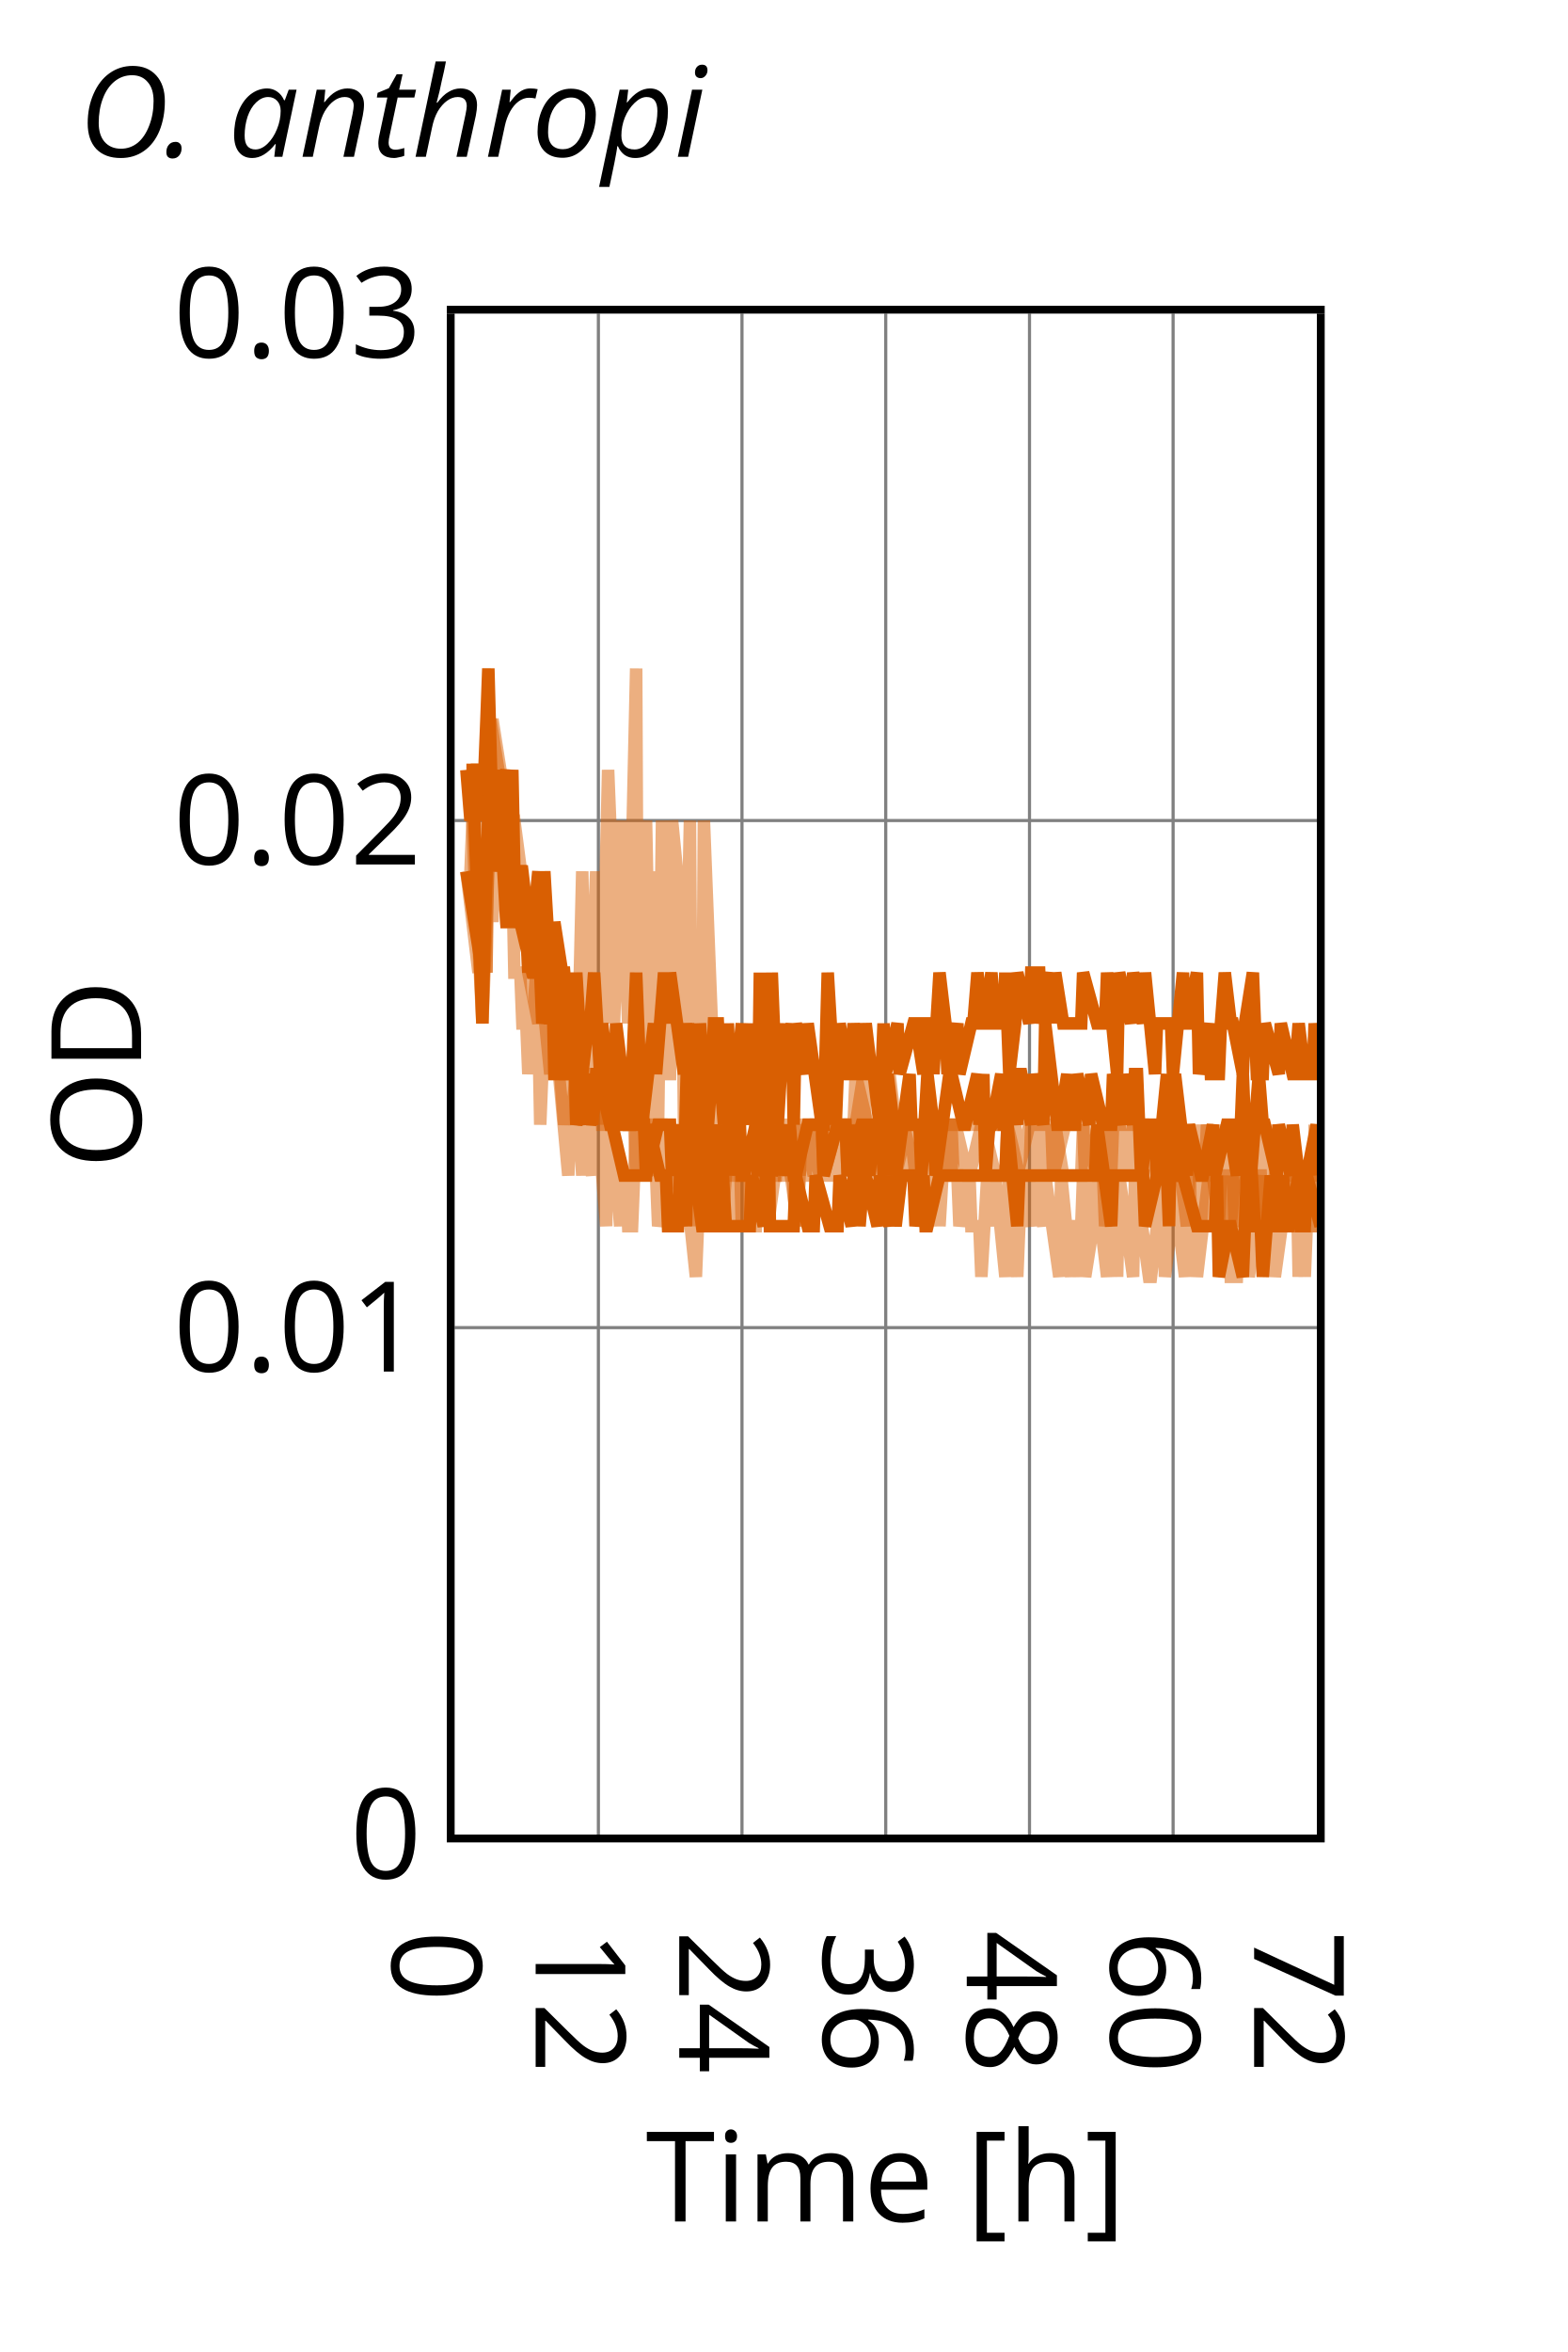
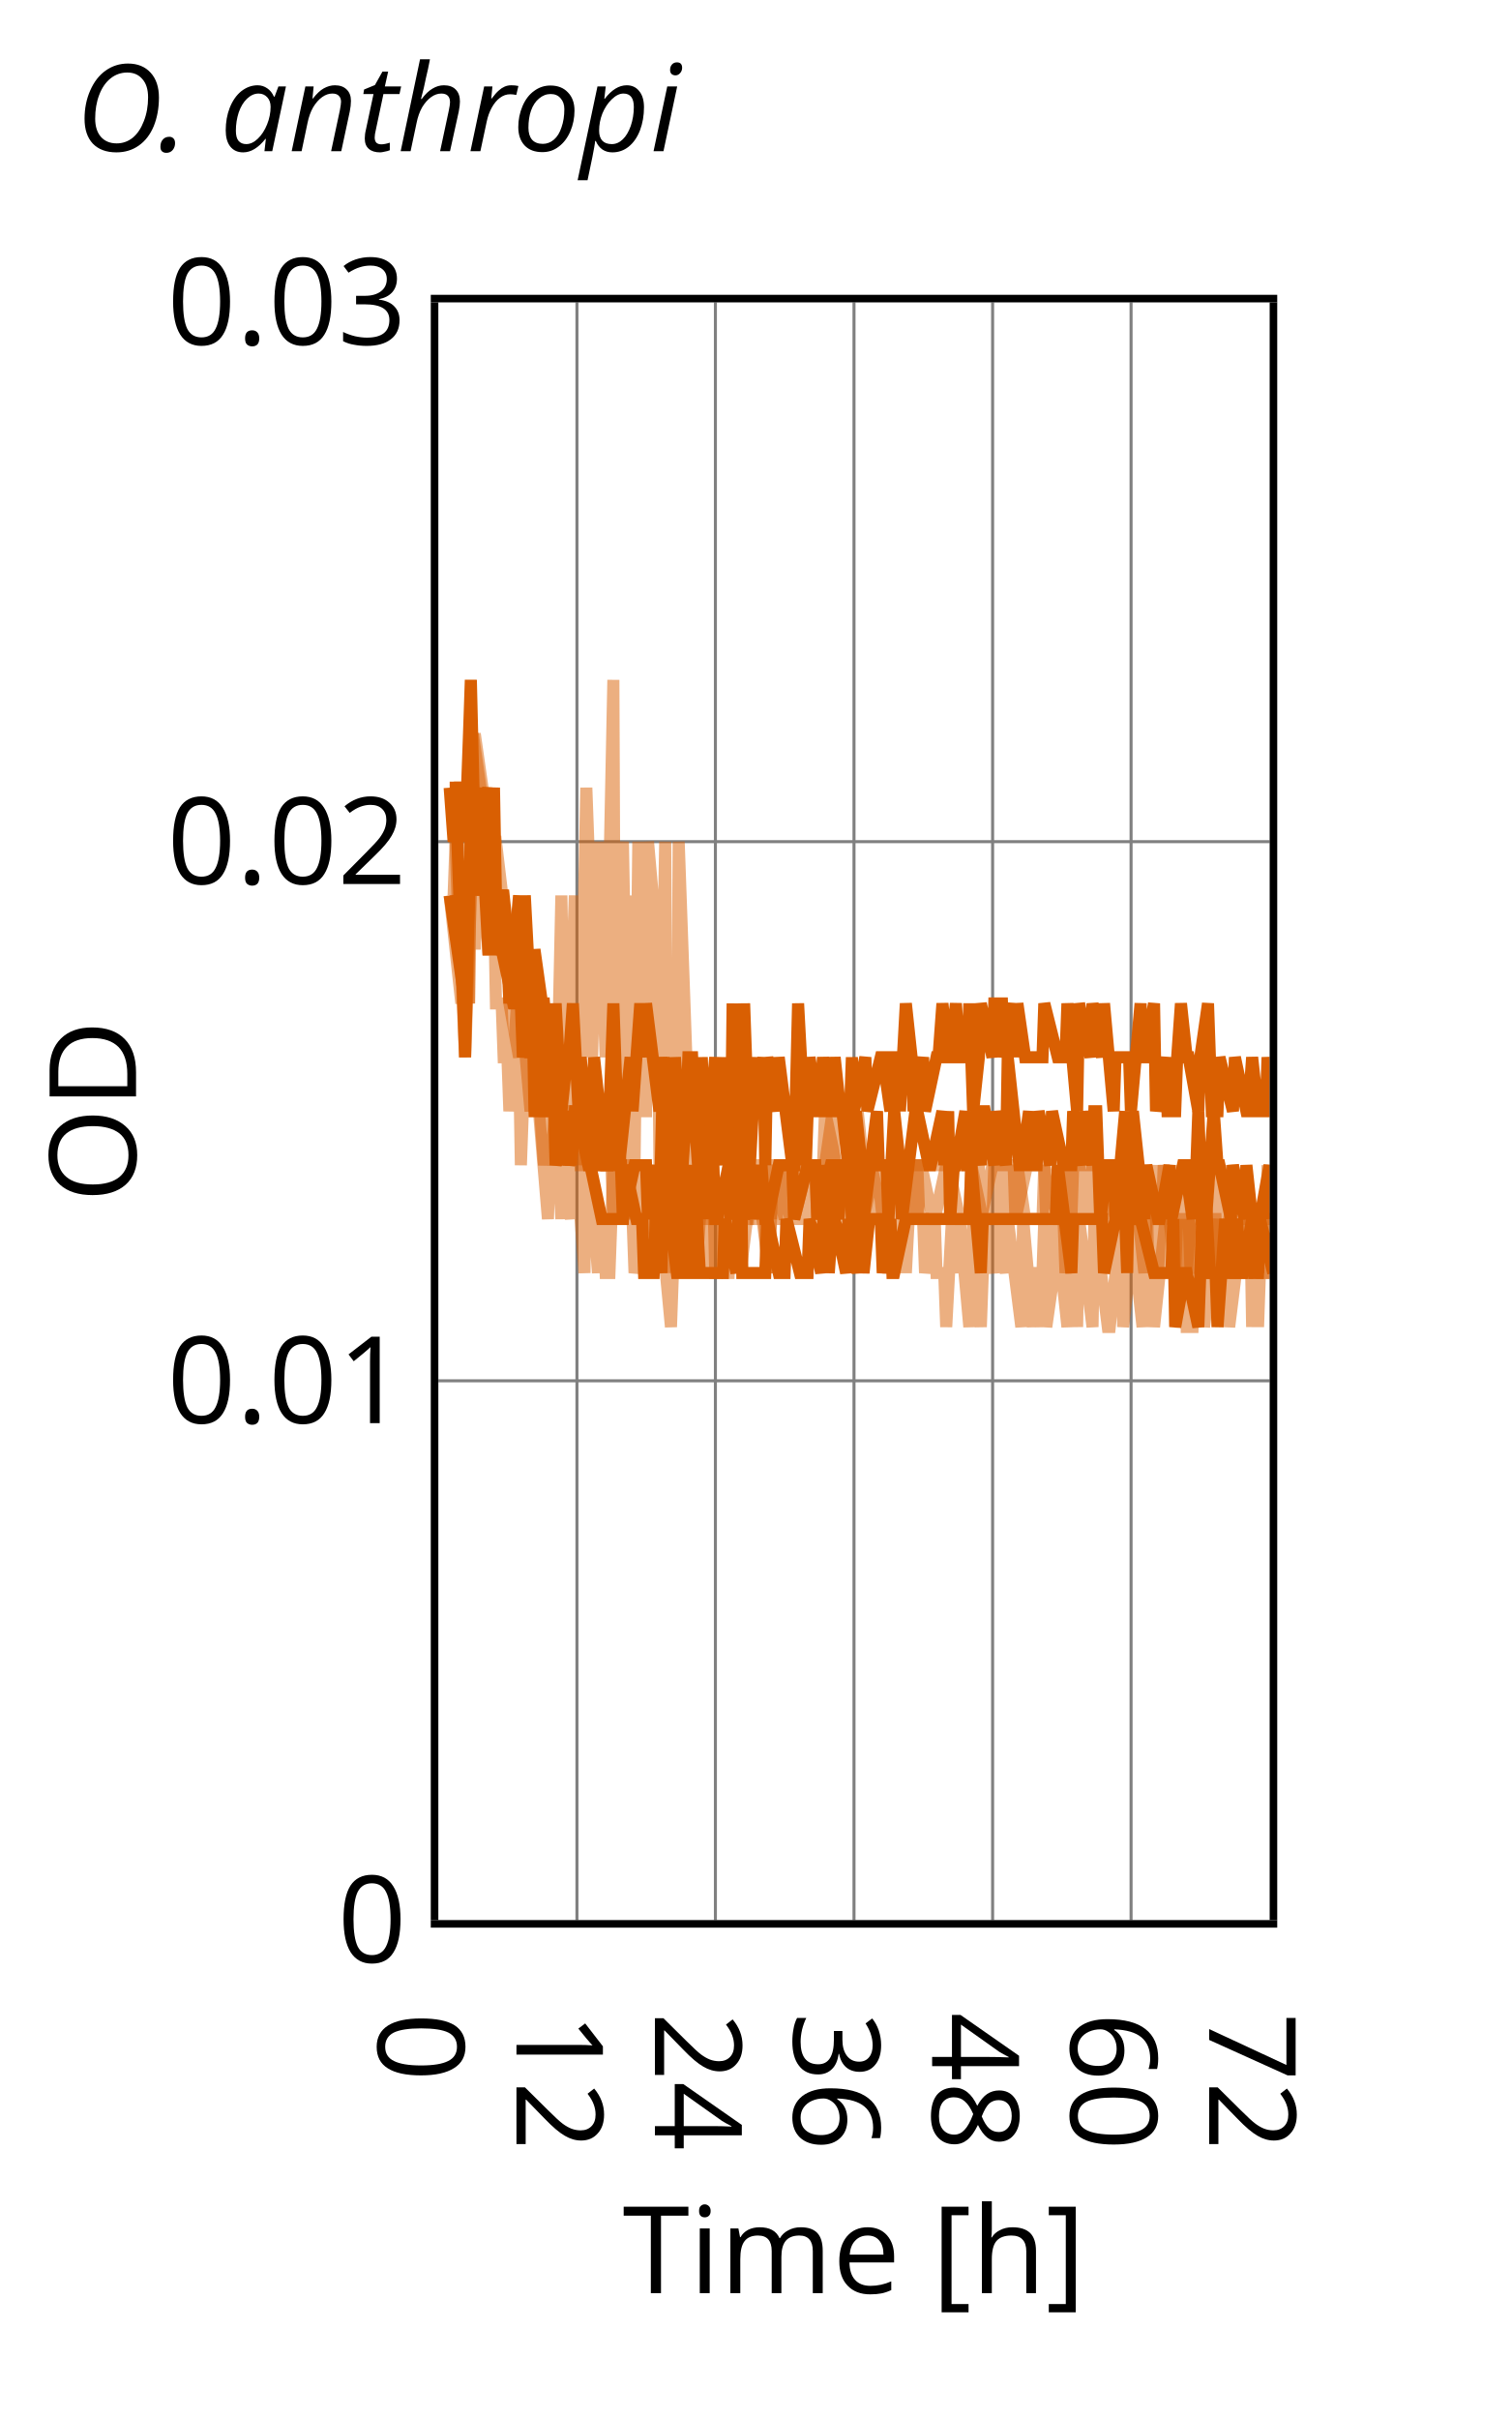
- <svg xmlns="http://www.w3.org/2000/svg" class="main-svg" width="100" height="150" style="" viewBox="0 0 100 150">
-   <rect x="0" y="0" width="100" height="150" style="fill: rgb(255, 255, 255); fill-opacity: 1;" />
-   <defs id="defs-4b42dc">
+ <svg xmlns="http://www.w3.org/2000/svg" class="main-svg" width="100" height="160" style="" viewBox="0 0 100 160">
+   <rect x="0" y="0" width="100" height="160" style="fill: rgb(255, 255, 255); fill-opacity: 1;" />
+   <defs id="defs-fcd357">
    <g class="clips">
-       <clipPath id="clip4b42dcxyplot" class="plotclip">
-         <rect width="55" height="97" />
+       <clipPath id="clipfcd357xyplot" class="plotclip">
+         <rect width="55" height="107" />
      </clipPath>
-       <clipPath class="axesclip" id="clip4b42dcx">
-         <rect x="29" y="0" width="55" height="150" />
+       <clipPath class="axesclip" id="clipfcd357x">
+         <rect x="29" y="0" width="55" height="160" />
      </clipPath>
-       <clipPath class="axesclip" id="clip4b42dcy">
-         <rect x="0" y="20" width="100" height="97" />
+       <clipPath class="axesclip" id="clipfcd357y">
+         <rect x="0" y="20" width="100" height="107" />
      </clipPath>
-       <clipPath class="axesclip" id="clip4b42dcxy">
-         <rect x="29" y="20" width="55" height="97" />
+       <clipPath class="axesclip" id="clipfcd357xy">
+         <rect x="29" y="20" width="55" height="107" />
      </clipPath>
    </g>
    <g class="gradients" />
    <g class="patterns" />
  </defs>
  <g class="bglayer" />
  <g class="layer-below">
    <g class="imagelayer" />
    <g class="shapelayer" />
  </g>
  <g class="cartesianlayer">
    <g class="subplot xy">
      <g class="layer-subplot">
        <g class="shapelayer" />
        <g class="imagelayer" />
      </g>
      <g class="minor-gridlayer">
        <g class="x" />
        <g class="y" />
      </g>
      <g class="gridlayer">
        <g class="x">
-           <path class="xgrid crisp" transform="translate(38.17,0)" d="M0,20v97" style="stroke: rgb(128, 128, 128); stroke-opacity: 1; stroke-width: 0.2px;" />
-           <path class="xgrid crisp" transform="translate(47.33,0)" d="M0,20v97" style="stroke: rgb(128, 128, 128); stroke-opacity: 1; stroke-width: 0.2px;" />
-           <path class="xgrid crisp" transform="translate(56.5,0)" d="M0,20v97" style="stroke: rgb(128, 128, 128); stroke-opacity: 1; stroke-width: 0.2px;" />
-           <path class="xgrid crisp" transform="translate(65.67,0)" d="M0,20v97" style="stroke: rgb(128, 128, 128); stroke-opacity: 1; stroke-width: 0.2px;" />
-           <path class="xgrid crisp" transform="translate(74.83,0)" d="M0,20v97" style="stroke: rgb(128, 128, 128); stroke-opacity: 1; stroke-width: 0.2px;" />
+           <path class="xgrid crisp" transform="translate(38.17,0)" d="M0,20v107" style="stroke: rgb(128, 128, 128); stroke-opacity: 1; stroke-width: 0.2px;" />
+           <path class="xgrid crisp" transform="translate(47.33,0)" d="M0,20v107" style="stroke: rgb(128, 128, 128); stroke-opacity: 1; stroke-width: 0.2px;" />
+           <path class="xgrid crisp" transform="translate(56.5,0)" d="M0,20v107" style="stroke: rgb(128, 128, 128); stroke-opacity: 1; stroke-width: 0.2px;" />
+           <path class="xgrid crisp" transform="translate(65.67,0)" d="M0,20v107" style="stroke: rgb(128, 128, 128); stroke-opacity: 1; stroke-width: 0.2px;" />
+           <path class="xgrid crisp" transform="translate(74.83,0)" d="M0,20v107" style="stroke: rgb(128, 128, 128); stroke-opacity: 1; stroke-width: 0.2px;" />
        </g>
        <g class="y">
-           <path class="ygrid crisp" transform="translate(0,84.67)" d="M29,0h55" style="stroke: rgb(128, 128, 128); stroke-opacity: 1; stroke-width: 0.2px;" />
-           <path class="ygrid crisp" transform="translate(0,52.33)" d="M29,0h55" style="stroke: rgb(128, 128, 128); stroke-opacity: 1; stroke-width: 0.2px;" />
+           <path class="ygrid crisp" transform="translate(0,91.33)" d="M29,0h55" style="stroke: rgb(128, 128, 128); stroke-opacity: 1; stroke-width: 0.2px;" />
+           <path class="ygrid crisp" transform="translate(0,55.67)" d="M29,0h55" style="stroke: rgb(128, 128, 128); stroke-opacity: 1; stroke-width: 0.2px;" />
        </g>
      </g>
      <g class="zerolinelayer" />
      <g class="layer-between">
        <g class="shapelayer" />
        <g class="imagelayer" />
      </g>
      <path class="xlines-below" />
      <path class="ylines-below" />
      <g class="overlines-below" />
      <g class="xaxislayer-below" />
      <g class="yaxislayer-below" />
      <g class="overaxes-below" />
      <g class="overplot">
-         <g class="xy" transform="translate(29,20)" clip-path="url(#clip4b42dcxyplot)">
+         <g class="xy" transform="translate(29,20)" clip-path="url(#clipfcd357xyplot)">
          <g class="scatterlayer mlayer">
-             <g class="trace scatter tracea43103" style="stroke-miterlimit: 2; opacity: 0.5;">
+             <g class="trace scatter trace6f6f23" style="stroke-miterlimit: 2; opacity: 0.5;">
              <g class="fills" />
              <g class="errorbars" />
              <g class="lines">
-                 <path class="js-line" d="M0.75,35.57L1.52,42.03L1.64,35.57L2.03,42.03L2.15,32.33L2.41,38.8L2.54,35.57L2.79,32.33L3.3,38.8L3.43,38.8L3.68,35.57L3.81,42.03L3.94,42.03L4.19,42.03L4.32,45.27L4.57,45.27L4.7,48.5L5.21,42.03L5.34,45.27L5.46,51.73L5.72,45.27L6.23,48.5L6.36,45.27L7.25,54.97L7.37,51.73L7.76,48.5L8.14,54.97L8.26,51.73L8.77,54.97L8.9,48.5L9.67,58.2L9.79,48.5L10.56,58.2L10.68,54.97L10.94,54.97L11.07,58.2L11.32,58.2L11.45,54.97L11.7,48.5L12.08,51.73L12.21,54.97L12.47,51.73L12.85,54.97L12.98,58.2L13.74,54.97L13.87,54.97L14.25,54.97L14.38,51.73L15.39,61.43L15.52,58.2L15.65,54.97L15.9,51.73L16.29,54.97L16.41,54.97L16.92,58.2L17.05,54.97L17.18,54.97L17.56,54.97L17.69,58.2L18.32,54.97L18.45,58.2L18.58,54.97L19.09,58.2L19.21,58.2L19.47,51.73L19.85,54.97L19.98,58.2L20.87,51.73L21,51.73L21.89,58.2L22.01,54.97L22.4,54.97L22.52,51.73L23.29,54.97L23.42,54.97L23.8,51.73L24.05,54.97L24.18,54.97L24.43,54.97L24.56,51.73L25.33,54.97L25.45,51.73L26.09,54.97L26.22,51.73L26.85,54.97L26.98,51.73L27.49,54.97L27.62,51.73L27.74,48.5L28.51,54.97L28.64,51.73L29.4,54.97L29.53,54.97L30.29,51.73L30.42,51.73L30.8,54.97L31.05,51.73L31.18,51.73L31.69,54.97L31.82,51.73L31.95,51.73L32.71,54.97L32.84,54.97L33.6,51.73L33.73,51.73L34.49,54.97L34.62,54.97L35.13,54.97L35.26,51.73L36.02,54.97L36.15,54.97L36.66,54.97L36.78,51.73L37.29,51.73L37.42,54.97L38.06,51.73L38.18,54.97L38.31,51.73L38.82,54.97L38.95,54.97L39.97,54.97L40.09,51.73L40.98,54.97L41.11,54.97L41.49,54.97L41.62,51.73L42.26,54.97L42.39,51.73L43.15,54.97L43.28,51.73L43.91,54.97L44.04,51.73L44.8,54.97L44.93,54.97L45.19,54.97L45.31,51.73L46.08,54.97L46.2,54.97L46.97,51.73L47.1,54.97L47.35,51.73L47.48,54.97L47.61,58.2L47.99,51.73L48.37,54.97L48.5,54.97L48.88,54.97L49.01,51.73L49.51,58.2L49.77,54.97L49.9,54.97L50.28,54.97L50.41,51.73L51.17,58.2L51.3,58.2L51.81,51.73L51.93,54.97L52.06,58.2L52.19,51.73L52.7,58.2L52.83,58.2L53.08,54.97L53.46,58.2L53.59,58.2L54.35,54.97L54.48,58.2L54.73,58.2L54.86,51.73L55.24,58.2" style="vector-effect: none; fill: none; stroke: rgb(217, 95, 2); stroke-opacity: 1; stroke-width: 0.8px; opacity: 1;" />
+                 <path class="js-line" d="M0.75,39.23L1.52,46.37L1.64,39.23L2.03,46.37L2.15,35.67L2.41,42.8L2.54,39.23L2.79,35.67L3.3,42.8L3.43,42.8L3.68,39.23L3.81,46.37L3.94,46.37L4.19,46.37L4.32,49.93L4.57,49.93L4.7,53.5L5.21,46.37L5.34,49.93L5.46,57.07L5.72,49.93L6.23,53.5L6.36,49.93L7.25,60.63L7.37,57.07L7.76,53.5L8.14,60.63L8.26,57.07L8.77,60.63L8.9,53.5L9.67,64.2L9.79,53.5L10.56,64.2L10.68,60.63L10.94,60.63L11.07,64.2L11.32,64.2L11.45,60.63L11.7,53.5L12.08,57.07L12.21,60.63L12.47,57.07L12.85,60.63L12.98,64.2L13.74,60.63L13.87,60.63L14.25,60.63L14.38,57.07L15.39,67.77L15.52,64.2L15.65,60.63L15.9,57.07L16.29,60.63L16.41,60.63L16.92,64.2L17.05,60.63L17.18,60.63L17.56,60.63L17.69,64.2L18.32,60.63L18.45,64.2L18.58,60.63L19.09,64.2L19.21,64.2L19.47,57.07L19.85,60.63L19.98,64.2L20.87,57.07L21,57.07L21.89,64.2L22.01,60.63L22.4,60.63L22.52,57.07L23.29,60.63L23.42,60.63L23.8,57.07L24.05,60.63L24.18,60.63L24.43,60.63L24.56,57.07L25.33,60.63L25.45,57.07L26.09,60.63L26.22,57.07L26.85,60.63L26.98,57.07L27.49,60.63L27.62,57.07L27.74,53.5L28.51,60.63L28.64,57.07L29.4,60.63L29.53,60.63L30.29,57.07L30.42,57.07L30.8,60.63L31.05,57.07L31.18,57.07L31.69,60.63L31.82,57.07L31.95,57.07L32.71,60.63L32.84,60.63L33.6,57.07L33.73,57.07L34.49,60.63L34.62,60.63L35.13,60.63L35.26,57.07L36.02,60.63L36.15,60.63L36.66,60.63L36.78,57.07L37.29,57.07L37.42,60.63L38.06,57.07L38.18,60.63L38.31,57.07L38.82,60.63L38.95,60.63L39.97,60.63L40.09,57.07L40.98,60.63L41.11,60.63L41.49,60.63L41.62,57.07L42.26,60.63L42.39,57.07L43.15,60.63L43.28,57.07L43.91,60.63L44.04,57.07L44.8,60.63L44.93,60.63L45.19,60.63L45.31,57.07L46.08,60.63L46.2,60.63L46.97,57.07L47.1,60.63L47.35,57.07L47.48,60.63L47.61,64.2L47.99,57.07L48.37,60.63L48.5,60.63L48.88,60.63L49.01,57.07L49.51,64.2L49.77,60.63L49.9,60.63L50.28,60.63L50.41,57.07L51.17,64.2L51.3,64.2L51.81,57.07L51.93,60.63L52.06,64.2L52.19,57.07L52.7,64.2L52.83,64.2L53.08,60.63L53.46,64.2L53.59,64.2L54.35,60.63L54.48,64.2L54.73,64.2L54.86,57.07L55.24,64.2" style="vector-effect: none; fill: none; stroke: rgb(217, 95, 2); stroke-opacity: 1; stroke-width: 0.8px; opacity: 1;" />
              </g>
              <g class="points" />
              <g class="text" />
            </g>
-             <g class="trace scatter trace2ab02f" style="stroke-miterlimit: 2; opacity: 0.5;">
+             <g class="trace scatter tracee000f0" style="stroke-miterlimit: 2; opacity: 0.5;">
              <g class="fills" />
              <g class="errorbars" />
              <g class="lines">
-                 <path class="js-line" d="M0.75,32.33L1.14,32.33L1.26,35.57L1.52,32.33L2.03,42.03L2.15,32.33L2.41,25.87L2.92,29.1L3.04,32.33L3.17,29.1L3.43,35.57L3.68,32.33L3.81,32.33L5.08,42.03L5.21,38.8L6.1,45.27L6.23,42.03L6.99,48.5L7.12,48.5L7.5,45.27L7.63,48.5L7.76,51.73L8.14,35.57L8.39,48.5L8.52,48.5L9.03,35.57L9.16,42.03L9.28,51.73L9.79,29.1L10.05,35.57L10.17,45.27L10.56,32.33L10.94,42.03L11.07,45.27L11.58,22.63L11.7,48.5L11.83,38.8L11.96,35.57L12.21,32.33L12.34,38.8L12.47,51.73L12.72,35.57L12.85,48.5L12.98,51.73L13.23,32.33L13.61,48.5L13.74,48.5L13.87,32.33L14.5,38.8L14.63,51.73L15.01,32.33L15.14,51.73L15.39,58.2L15.52,48.5L15.78,51.73L15.9,32.33L16.79,54.97L16.92,51.73L17.18,54.97L17.43,48.5L17.56,54.97L20.49,54.97L20.61,51.73L21.25,54.97L21.38,51.73L22.01,54.97L22.14,51.73L22.91,54.97L23.03,51.73L25.45,51.73L25.58,48.5L26.34,51.73L26.47,51.73L35.76,51.73L35.89,54.97L36.66,51.73L36.78,51.73L38.06,51.73L38.18,54.97L38.95,51.73L39.08,51.73L40.09,51.73L40.22,54.97L41.11,51.73L41.24,51.73L41.49,58.2L41.88,54.97L42,51.73L43.91,51.73L44.04,54.97L44.29,54.97L44.42,51.73L45.06,54.97L45.19,51.73L45.82,54.97L45.95,51.73L46.71,58.2L46.84,54.97L47.86,54.97L47.99,51.73L48.75,58.2L48.88,54.97L49.01,54.97L49.64,54.97L49.77,58.2L50.53,54.97L50.66,54.97L51.42,54.97L51.55,58.2L52.32,54.97L52.44,54.97L52.57,51.73L53.08,54.97L53.21,54.97L55.24,54.97" style="vector-effect: none; fill: none; stroke: rgb(217, 95, 2); stroke-opacity: 1; stroke-width: 0.8px; opacity: 1;" />
+                 <path class="js-line" d="M0.75,35.67L1.14,35.67L1.26,39.23L1.52,35.67L2.03,46.37L2.15,35.67L2.41,28.53L2.92,32.1L3.04,35.67L3.17,32.1L3.43,39.23L3.68,35.67L3.81,35.67L5.08,46.37L5.21,42.8L6.1,49.93L6.23,46.37L6.99,53.5L7.12,53.5L7.5,49.93L7.63,53.5L7.76,57.07L8.14,39.23L8.39,53.5L8.52,53.5L9.03,39.23L9.16,46.37L9.28,57.07L9.79,32.1L10.05,39.23L10.17,49.93L10.56,35.67L10.94,46.37L11.07,49.93L11.58,24.97L11.7,53.5L11.83,42.8L11.96,39.23L12.21,35.67L12.34,42.8L12.47,57.07L12.72,39.23L12.85,53.5L12.98,57.07L13.23,35.67L13.61,53.5L13.74,53.5L13.87,35.67L14.5,42.8L14.63,57.07L15.01,35.67L15.14,57.07L15.39,64.2L15.52,53.5L15.78,57.07L15.9,35.67L16.79,60.63L16.92,57.07L17.18,60.63L17.43,53.5L17.56,60.63L20.49,60.63L20.61,57.07L21.25,60.63L21.38,57.07L22.01,60.63L22.14,57.07L22.91,60.63L23.03,57.07L25.45,57.07L25.58,53.5L26.34,57.07L26.47,57.07L35.76,57.07L35.89,60.63L36.66,57.07L36.78,57.07L38.06,57.07L38.18,60.63L38.95,57.07L39.08,57.07L40.09,57.07L40.22,60.63L41.11,57.07L41.24,57.07L41.49,64.2L41.88,60.63L42,57.07L43.91,57.07L44.04,60.63L44.29,60.63L44.42,57.07L45.06,60.63L45.19,57.07L45.82,60.63L45.95,57.07L46.71,64.2L46.84,60.63L47.86,60.63L47.99,57.07L48.75,64.2L48.88,60.63L49.01,60.63L49.64,60.63L49.77,64.2L50.53,60.63L50.66,60.63L51.42,60.63L51.55,64.2L52.32,60.63L52.44,60.63L52.57,57.07L53.08,60.63L53.21,60.63L55.24,60.63" style="vector-effect: none; fill: none; stroke: rgb(217, 95, 2); stroke-opacity: 1; stroke-width: 0.8px; opacity: 1;" />
              </g>
              <g class="points" />
              <g class="text" />
            </g>
-             <g class="trace scatter traceeb051e" style="stroke-miterlimit: 2; opacity: 0.5;">
+             <g class="trace scatter trace9cddd8" style="stroke-miterlimit: 2; opacity: 0.5;">
              <g class="fills" />
              <g class="errorbars" />
              <g class="lines">
-                 <path class="js-line" d="M0.75,35.57L1.01,35.57L1.14,32.33L1.77,45.27L2.03,38.8L2.15,35.57L2.28,25.87L2.79,29.1L2.92,35.57L3.3,32.33L3.43,38.8L4.06,35.57L4.19,38.8L4.57,38.8L4.7,42.03L5.34,45.27L5.46,42.03L6.1,48.5L6.36,45.27L6.48,45.27L6.99,51.73L7.37,48.5L7.5,48.5L7.76,51.73L8.14,48.5L8.26,48.5L8.52,48.5L8.65,51.73L9.28,48.5L9.41,51.73L11.45,51.73L11.58,54.97L12.34,51.73L12.47,51.73L12.85,54.97L13.1,51.73L13.23,51.73L13.99,58.2L14.12,54.97L14.89,51.73L15.01,54.97L15.27,48.5L15.78,51.73L15.9,51.73L16.67,54.97L16.79,54.97L17.05,58.2L17.56,51.73L17.69,54.97L18.07,48.5L18.32,58.2L18.45,58.2L19.21,51.73L19.34,54.97L20.11,51.73L20.23,54.97L20.87,51.73L21,54.97L21.25,54.97L21.38,51.73L21.76,58.2L22.01,54.97L22.14,51.73L23.42,51.73L23.54,54.97L24.43,51.73L24.56,51.73L24.94,51.73L25.07,54.97L26.09,48.5L26.22,51.73L26.47,54.97L26.85,51.73L26.98,51.73L27.23,51.73L27.36,54.97L28,51.73L28.13,54.97L28.89,51.73L29.02,51.73L29.78,58.2L29.91,54.97L30.04,54.97L30.16,51.73L30.67,58.2L30.8,54.97L30.93,58.2L31.31,51.73L31.44,51.73L31.69,51.73L31.82,54.97L32.07,54.97L32.2,58.2L32.84,54.97L32.96,58.2L33.47,58.2L33.6,61.43L33.98,54.97L34.36,58.2L34.49,54.97L35.13,61.43L35.26,58.2L35.38,54.97L35.89,61.43L36.02,58.2L36.15,54.97L36.78,58.2L36.91,54.97L37.55,58.2L37.67,54.97L38.57,61.43L38.69,54.97L39.33,61.43L39.46,58.2L39.58,58.2L39.84,61.43L39.97,58.2L40.09,54.97L40.22,61.43L40.73,58.2L40.86,54.97L41.62,61.43L41.75,58.2L42,54.97L42.26,61.43L42.39,54.97L43.28,61.43L43.4,54.97L44.29,61.43L44.42,61.43L45.19,54.97L45.31,61.43L46.08,54.97L46.2,58.2L46.59,61.43L46.84,51.73L46.97,58.2L47.22,58.2L47.35,61.43L48.11,54.97L48.24,54.97L49.13,61.43L49.26,58.2L49.39,54.97L49.51,61.43L49.77,61.43L49.9,61.43L50.15,54.97L50.53,58.2L50.66,61.43L51.55,54.97L51.68,58.2L51.93,54.97L52.19,58.2L52.32,61.43L53.21,54.97L53.33,58.2L53.72,54.97L53.84,61.43L53.97,58.2L54.1,58.2L54.23,61.43L54.48,54.97L54.73,58.2L54.86,58.2L55.12,58.2L55.24,54.97" style="vector-effect: none; fill: none; stroke: rgb(217, 95, 2); stroke-opacity: 1; stroke-width: 0.8px; opacity: 1;" />
+                 <path class="js-line" d="M0.75,39.23L1.01,39.23L1.14,35.67L1.77,49.93L2.03,42.8L2.15,39.23L2.28,28.53L2.79,32.1L2.92,39.23L3.3,35.67L3.43,42.8L4.06,39.23L4.19,42.8L4.57,42.8L4.7,46.37L5.34,49.93L5.46,46.37L6.1,53.5L6.36,49.93L6.48,49.93L6.99,57.07L7.37,53.5L7.5,53.5L7.76,57.07L8.14,53.5L8.26,53.5L8.52,53.5L8.65,57.07L9.28,53.5L9.41,57.07L11.45,57.07L11.58,60.63L12.34,57.07L12.47,57.07L12.85,60.63L13.1,57.07L13.23,57.07L13.99,64.2L14.12,60.63L14.89,57.07L15.01,60.63L15.27,53.5L15.78,57.07L15.9,57.07L16.67,60.63L16.79,60.63L17.05,64.2L17.56,57.07L17.69,60.63L18.07,53.5L18.32,64.2L18.45,64.2L19.21,57.07L19.34,60.63L20.11,57.07L20.23,60.63L20.87,57.07L21,60.63L21.25,60.63L21.38,57.07L21.76,64.2L22.01,60.63L22.14,57.07L23.42,57.07L23.54,60.63L24.43,57.07L24.56,57.07L24.94,57.07L25.07,60.63L26.09,53.5L26.22,57.07L26.47,60.63L26.85,57.07L26.98,57.07L27.23,57.07L27.36,60.63L28,57.07L28.13,60.63L28.89,57.07L29.02,57.07L29.78,64.2L29.91,60.63L30.04,60.63L30.16,57.07L30.67,64.2L30.8,60.63L30.93,64.2L31.31,57.07L31.44,57.07L31.69,57.07L31.82,60.63L32.07,60.63L32.2,64.2L32.84,60.63L32.96,64.2L33.47,64.2L33.6,67.77L33.98,60.63L34.36,64.2L34.49,60.63L35.13,67.77L35.26,64.2L35.38,60.63L35.89,67.77L36.02,64.2L36.15,60.63L36.78,64.2L36.91,60.63L37.55,64.2L37.67,60.63L38.57,67.77L38.69,60.63L39.33,67.77L39.46,64.2L39.58,64.2L39.84,67.77L39.97,64.2L40.09,60.63L40.22,67.77L40.73,64.2L40.86,60.63L41.62,67.77L41.75,64.2L42,60.63L42.26,67.77L42.39,60.63L43.28,67.77L43.4,60.63L44.29,67.77L44.42,67.77L45.19,60.63L45.31,67.77L46.08,60.63L46.2,64.2L46.59,67.77L46.84,57.07L46.97,64.2L47.22,64.2L47.35,67.77L48.11,60.63L48.24,60.63L49.13,67.77L49.26,64.2L49.39,60.63L49.51,67.77L49.77,67.77L49.9,67.77L50.15,60.63L50.53,64.2L50.66,67.77L51.55,60.63L51.68,64.2L51.93,60.63L52.19,64.2L52.32,67.77L53.21,60.63L53.33,64.2L53.72,60.63L53.84,67.77L53.97,64.2L54.1,64.2L54.23,67.77L54.48,60.63L54.73,64.2L54.86,64.2L55.12,64.2L55.24,60.63" style="vector-effect: none; fill: none; stroke: rgb(217, 95, 2); stroke-opacity: 1; stroke-width: 0.8px; opacity: 1;" />
              </g>
              <g class="points" />
              <g class="text" />
            </g>
-             <g class="trace scatter tracec87197" style="stroke-miterlimit: 2; opacity: 1;">
+             <g class="trace scatter tracea42feb" style="stroke-miterlimit: 2; opacity: 1;">
              <g class="fills" />
              <g class="errorbars" />
              <g class="lines">
-                 <path class="js-line" d="M0.75,29.1L1.01,32.33L1.39,29.1L1.52,29.1L1.77,32.33L1.9,29.1L2.03,25.87L2.15,22.63L2.41,32.33L2.54,29.1L2.66,32.33L3.3,29.1L3.43,32.33L3.68,29.1L3.81,35.57L3.94,35.57L4.19,35.57L4.32,38.8L4.57,38.8L4.7,42.03L5.34,35.57L5.46,42.03L5.72,35.57L6.1,42.03L6.23,42.03L6.36,38.8L6.86,42.03L6.99,42.03L7.5,48.5L7.63,45.27L7.76,42.03L8.14,48.5L8.52,45.27L8.65,45.27L8.9,42.03L9.28,48.5L9.41,45.27L10.17,51.73L10.3,45.27L11.07,51.73L11.19,51.73L11.58,42.03L11.83,48.5L11.96,51.73L12.72,45.27L12.85,48.5L13.36,42.03L13.61,45.27L13.74,42.03L14.63,48.5L14.76,45.27L15.52,54.97L15.65,45.27L16.16,51.73L16.41,48.5L16.54,45.27L16.79,45.27L16.92,48.5L17.18,51.73L17.43,45.27L17.56,48.5L17.69,51.73L18.32,45.27L18.45,48.5L18.58,48.5L18.83,51.73L19.09,45.27L19.21,51.73L19.34,51.73L19.47,42.03L19.6,54.97L20.11,48.5L20.23,42.03L20.61,51.73L21,45.27L21.12,48.5L21.51,45.27L21.63,51.73L21.76,45.27L22.4,48.5L22.52,45.27L23.42,51.73L23.54,51.73L23.8,42.03L24.18,48.5L24.31,51.73L24.56,45.27L25.07,48.5L25.2,48.5L25.45,45.27L25.83,48.5L25.96,48.5L26.22,45.27L26.6,48.5L26.73,48.5L27.11,51.73L27.36,45.27L27.49,48.5L28.25,45.27L28.38,48.5L29.27,45.27L29.4,45.27L29.91,48.5L30.04,45.27L30.16,45.27L30.42,45.27L30.54,48.5L30.93,42.03L31.31,45.27L31.44,48.5L32.07,45.27L32.2,48.5L32.96,45.27L33.09,45.27L33.35,42.03L33.73,45.27L33.86,45.27L34.24,42.03L34.49,45.27L34.62,45.27L35,45.27L35.13,42.03L35.38,48.5L35.76,45.27L35.89,42.03L36.66,45.27L36.78,42.03L37.29,42.03L37.42,45.27L38.06,42.03L38.18,45.27L38.31,42.03L38.82,45.27L38.95,45.27L39.97,45.27L40.09,42.03L40.98,45.27L41.11,45.27L41.49,45.27L41.62,42.03L42.26,48.5L42.39,42.03L43.15,45.27L43.28,42.03L43.91,45.27L44.04,42.03L44.68,48.5L44.8,45.27L44.93,45.27L45.7,45.27L45.82,48.5L46.46,42.03L46.59,45.27L46.71,45.27L47.35,42.03L47.48,48.5L48.11,45.27L48.24,48.5L48.75,48.5L48.88,45.27L49.13,42.03L49.51,45.27L49.64,45.27L50.28,48.5L50.41,45.27L50.92,42.03L51.17,48.5L51.3,48.5L51.55,48.5L51.68,45.27L52.57,48.5L52.7,45.27L53.46,48.5L53.59,48.5L53.84,45.27L54.23,48.5L54.35,48.5L54.73,48.5L54.86,45.27L55.24,48.5" style="vector-effect: none; fill: none; stroke: rgb(217, 95, 2); stroke-opacity: 1; stroke-width: 0.8px; opacity: 1;" />
+                 <path class="js-line" d="M0.75,32.1L1.01,35.67L1.39,32.1L1.52,32.1L1.77,35.67L1.9,32.1L2.03,28.53L2.15,24.97L2.41,35.67L2.54,32.1L2.66,35.67L3.3,32.1L3.43,35.67L3.68,32.1L3.81,39.23L3.94,39.23L4.19,39.23L4.32,42.8L4.57,42.8L4.7,46.37L5.34,39.23L5.46,46.37L5.72,39.23L6.1,46.37L6.23,46.37L6.36,42.8L6.86,46.37L6.99,46.37L7.5,53.5L7.63,49.93L7.76,46.37L8.14,53.5L8.52,49.93L8.65,49.93L8.9,46.37L9.28,53.5L9.41,49.93L10.17,57.07L10.3,49.93L11.07,57.07L11.19,57.07L11.58,46.37L11.83,53.5L11.96,57.07L12.72,49.93L12.85,53.5L13.36,46.37L13.61,49.93L13.74,46.37L14.63,53.5L14.76,49.93L15.52,60.63L15.65,49.93L16.16,57.07L16.41,53.5L16.54,49.93L16.79,49.93L16.92,53.5L17.18,57.07L17.43,49.93L17.56,53.5L17.69,57.07L18.32,49.93L18.45,53.5L18.58,53.5L18.83,57.07L19.09,49.93L19.21,57.07L19.34,57.07L19.47,46.37L19.6,60.63L20.11,53.5L20.23,46.37L20.61,57.07L21,49.93L21.12,53.5L21.51,49.93L21.63,57.07L21.76,49.93L22.4,53.5L22.52,49.93L23.42,57.07L23.54,57.07L23.8,46.37L24.18,53.5L24.31,57.07L24.56,49.93L25.07,53.5L25.2,53.5L25.45,49.93L25.83,53.5L25.96,53.5L26.22,49.93L26.6,53.5L26.73,53.5L27.11,57.07L27.36,49.93L27.49,53.5L28.25,49.93L28.38,53.5L29.27,49.93L29.4,49.93L29.91,53.5L30.04,49.93L30.16,49.93L30.42,49.93L30.54,53.5L30.93,46.37L31.31,49.93L31.44,53.5L32.07,49.93L32.2,53.5L32.96,49.93L33.09,49.93L33.35,46.37L33.73,49.93L33.86,49.93L34.24,46.37L34.49,49.93L34.62,49.93L35,49.93L35.13,46.37L35.38,53.5L35.76,49.93L35.89,46.37L36.66,49.93L36.78,46.37L37.29,46.37L37.42,49.93L38.06,46.37L38.18,49.93L38.31,46.37L38.82,49.93L38.95,49.93L39.97,49.93L40.09,46.37L40.98,49.93L41.11,49.93L41.49,49.93L41.62,46.37L42.26,53.5L42.39,46.37L43.15,49.93L43.28,46.37L43.91,49.93L44.04,46.37L44.68,53.5L44.8,49.93L44.93,49.93L45.7,49.93L45.82,53.5L46.46,46.37L46.59,49.93L46.71,49.93L47.35,46.37L47.48,53.5L48.11,49.93L48.24,53.5L48.75,53.5L48.88,49.93L49.13,46.37L49.51,49.93L49.64,49.93L50.28,53.5L50.41,49.93L50.92,46.37L51.17,53.5L51.3,53.5L51.55,53.5L51.68,49.93L52.57,53.5L52.7,49.93L53.46,53.5L53.59,53.5L53.84,49.93L54.23,53.5L54.35,53.5L54.73,53.5L54.86,49.93L55.24,53.5" style="vector-effect: none; fill: none; stroke: rgb(217, 95, 2); stroke-opacity: 1; stroke-width: 0.8px; opacity: 1;" />
              </g>
              <g class="points" />
              <g class="text" />
            </g>
-             <g class="trace scatter traceb52ebd" style="stroke-miterlimit: 2; opacity: 1;">
+             <g class="trace scatter trace1813ff" style="stroke-miterlimit: 2; opacity: 1;">
              <g class="fills" />
              <g class="errorbars" />
              <g class="lines">
-                 <path class="js-line" d="M0.75,35.57L1.77,42.03L1.9,38.8L2.28,29.1L2.66,32.33L2.79,35.57L2.92,32.33L3.3,38.8L3.43,38.8L3.94,35.57L4.06,38.8L4.19,38.8L4.95,42.03L5.08,42.03L5.46,42.03L5.59,45.27L6.23,42.03L6.36,48.5L7.25,48.5L7.37,45.27L8.26,51.73L8.39,48.5L8.77,51.73L9.03,48.5L9.16,48.5L9.92,51.73L10.05,51.73L10.81,54.97L10.94,54.97L12.21,54.97L12.34,51.73L13.1,54.97L13.23,54.97L13.48,54.97L13.61,58.2L14.25,58.2L14.38,54.97L14.76,58.2L14.89,51.73L15.78,58.2L15.9,58.2L16.03,54.97L16.54,58.2L16.67,58.2L16.92,51.73L17.3,58.2L17.43,58.2L18.83,58.2L18.96,54.97L19.72,58.2L19.85,54.97L19.98,48.5L20.11,58.2L20.49,58.2L20.61,58.2L21.63,58.2L21.76,54.97L22.52,58.2L22.65,58.2L22.91,58.2L23.03,54.97L23.92,58.2L24.05,58.2L24.43,58.2L24.56,54.97L25.33,58.2L25.45,54.97L25.58,51.73L25.83,58.2L26.09,54.97L26.22,54.97L26.98,58.2L27.11,54.97L27.74,58.2L27.87,54.97L28.13,58.2L28.51,54.97L28.64,54.97L29.27,54.97L29.4,58.2L29.91,54.97L30.04,58.2L30.16,58.2L30.93,54.97L31.05,54.97L35.13,54.97L35.26,51.73L35.89,58.2L36.02,54.97L36.15,54.97L40.86,54.97L40.98,51.73L41.88,58.2L42,54.97L43.91,54.97L44.04,58.2L44.8,54.97L44.93,54.97L45.44,54.97L45.57,58.2L45.7,51.73L46.33,54.97L46.46,54.97L47.35,58.2L47.48,58.2L48.5,58.2L48.62,54.97L48.75,61.43L49.39,58.2L49.51,58.2L50.28,61.43L50.41,58.2L50.66,51.73L51.04,58.2L51.17,58.2L51.42,58.2L51.55,61.43L52.06,54.97L52.32,58.2L52.44,58.2L52.83,54.97L53.08,58.2L53.21,58.2L53.84,54.97L53.97,58.2L54.23,58.2L54.35,54.97L55.24,58.2" style="vector-effect: none; fill: none; stroke: rgb(217, 95, 2); stroke-opacity: 1; stroke-width: 0.8px; opacity: 1;" />
+                 <path class="js-line" d="M0.75,39.23L1.77,46.37L1.9,42.8L2.28,32.1L2.66,35.67L2.79,39.23L2.92,35.67L3.3,42.8L3.43,42.8L3.94,39.23L4.06,42.8L4.19,42.8L4.95,46.37L5.08,46.37L5.46,46.37L5.59,49.93L6.23,46.37L6.36,53.5L7.25,53.5L7.37,49.93L8.26,57.07L8.39,53.5L8.77,57.07L9.03,53.5L9.16,53.5L9.92,57.07L10.05,57.07L10.81,60.63L10.94,60.63L12.21,60.63L12.34,57.07L13.1,60.63L13.23,60.63L13.48,60.63L13.61,64.2L14.25,64.2L14.38,60.63L14.76,64.2L14.89,57.07L15.78,64.2L15.9,64.2L16.03,60.63L16.54,64.2L16.67,64.2L16.92,57.07L17.3,64.2L17.43,64.2L18.83,64.2L18.96,60.63L19.72,64.2L19.85,60.63L19.98,53.5L20.11,64.2L20.49,64.2L20.61,64.2L21.63,64.2L21.76,60.63L22.52,64.2L22.65,64.2L22.91,64.2L23.03,60.63L23.92,64.2L24.05,64.2L24.43,64.2L24.56,60.63L25.33,64.2L25.45,60.63L25.58,57.07L25.83,64.2L26.09,60.63L26.22,60.63L26.98,64.2L27.11,60.63L27.74,64.2L27.87,60.63L28.13,64.2L28.51,60.63L28.64,60.63L29.27,60.63L29.4,64.2L29.91,60.63L30.04,64.2L30.16,64.2L30.93,60.63L31.05,60.63L35.13,60.63L35.26,57.07L35.89,64.2L36.02,60.63L36.15,60.63L40.86,60.63L40.98,57.07L41.88,64.2L42,60.63L43.91,60.63L44.04,64.2L44.8,60.63L44.93,60.63L45.44,60.63L45.57,64.2L45.7,57.07L46.33,60.63L46.46,60.63L47.35,64.2L47.48,64.2L48.5,64.2L48.62,60.63L48.75,67.77L49.39,64.2L49.51,64.2L50.28,67.77L50.41,64.2L50.66,57.07L51.04,64.2L51.17,64.2L51.42,64.2L51.55,67.77L52.06,60.63L52.32,64.2L52.44,64.2L52.83,60.63L53.08,64.2L53.21,64.2L53.84,60.63L53.97,64.2L54.23,64.2L54.35,60.63L55.24,64.2" style="vector-effect: none; fill: none; stroke: rgb(217, 95, 2); stroke-opacity: 1; stroke-width: 0.8px; opacity: 1;" />
              </g>
              <g class="points" />
              <g class="text" />
            </g>
-             <g class="trace scatter trace458ced" style="stroke-miterlimit: 2; opacity: 1;">
+             <g class="trace scatter tracedb6c9b" style="stroke-miterlimit: 2; opacity: 1;">
              <g class="fills" />
              <g class="errorbars" />
              <g class="lines">
-                 <path class="js-line" d="M0.75,29.1L1.14,29.1L1.26,32.33L1.77,45.27L2.03,35.57L2.15,32.33L2.54,29.1L2.66,35.57L2.79,32.33L2.92,35.57L3.3,32.33L3.43,38.8L4.19,35.57L4.32,35.57L5.08,42.03L5.21,38.8L6.1,45.27L6.23,42.03L6.99,48.5L7.12,45.27L7.25,45.27L7.63,45.27L7.76,51.73L8.52,48.5L8.65,51.73L9.41,48.5L9.54,48.5L10.56,48.5L10.68,51.73L12.08,51.73L12.21,54.97L12.98,51.73L13.1,51.73L13.74,51.73L13.87,54.97L14.38,51.73L14.5,54.97L14.63,54.97L14.89,45.27L15.39,51.73L15.52,51.73L15.9,51.73L16.03,54.97L16.54,51.73L16.67,54.97L16.79,54.97L17.56,51.73L17.69,54.97L18.07,48.5L18.32,54.97L18.45,54.97L19.21,51.73L19.34,54.97L20.11,51.73L20.23,54.97L20.87,51.73L21,54.97L21.38,51.73L21.63,54.97L21.76,54.97L22.52,51.73L22.65,51.73L23.42,51.73L23.54,54.97L24.43,51.73L24.56,51.73L24.94,51.73L25.07,54.97L25.96,51.73L26.09,51.73L26.47,54.97L26.73,51.73L26.85,51.73L27.23,51.73L27.36,54.97L27.62,48.5L28,51.73L28.13,54.97L29.02,48.5L29.14,51.73L29.65,51.73L29.78,54.97L30.16,48.5L30.54,51.73L30.67,54.97L31.56,48.5L31.69,48.5L32.45,51.73L32.58,51.73L33.35,48.5L33.47,51.73L33.73,48.5L33.86,54.97L34.11,51.73L34.24,51.73L34.87,48.5L35,51.73L35.26,51.73L35.38,48.5L35.89,51.73L36.02,48.5L36.15,48.5L36.78,51.73L36.91,48.5L37.55,51.73L37.67,45.27L38.44,51.73L38.57,51.73L39.08,48.5L39.2,51.73L39.33,51.73L39.58,51.73L39.71,48.5L40.48,51.73L40.6,48.5L41.37,51.73L41.49,51.73L41.88,51.73L42,48.5L42.64,51.73L42.77,48.5L43.28,51.73L43.4,48.5L43.53,48.5L43.79,54.97L44.29,51.73L44.42,51.73L44.68,51.73L44.8,54.97L45.44,48.5L45.57,54.97L45.82,54.97L45.95,48.5L46.71,54.97L46.84,51.73L47.61,54.97L47.73,54.97L48.37,51.73L48.5,54.97L49.26,51.73L49.39,51.73L49.9,54.97L50.02,51.73L50.15,51.73L50.28,48.5L50.53,54.97L50.66,54.97L50.79,54.97L51.3,48.5L51.55,51.73L51.68,51.73L52.44,54.97L52.57,51.73L53.33,54.97L53.46,51.73L54.23,58.2L54.35,54.97L54.99,51.73L55.12,54.97" style="vector-effect: none; fill: none; stroke: rgb(217, 95, 2); stroke-opacity: 1; stroke-width: 0.8px; opacity: 1;" />
+                 <path class="js-line" d="M0.75,32.1L1.14,32.1L1.26,35.67L1.77,49.93L2.03,39.23L2.15,35.67L2.54,32.1L2.66,39.23L2.79,35.67L2.92,39.23L3.3,35.67L3.43,42.8L4.19,39.23L4.32,39.23L5.08,46.37L5.21,42.8L6.1,49.93L6.23,46.37L6.99,53.5L7.12,49.93L7.25,49.93L7.63,49.93L7.76,57.07L8.52,53.5L8.65,57.07L9.41,53.5L9.54,53.5L10.56,53.5L10.68,57.07L12.08,57.07L12.21,60.63L12.98,57.07L13.1,57.07L13.74,57.07L13.87,60.63L14.38,57.07L14.5,60.63L14.63,60.63L14.89,49.93L15.39,57.07L15.52,57.07L15.9,57.07L16.03,60.63L16.54,57.07L16.67,60.63L16.79,60.63L17.56,57.07L17.69,60.63L18.07,53.5L18.32,60.63L18.45,60.63L19.21,57.07L19.34,60.63L20.11,57.07L20.23,60.63L20.87,57.07L21,60.63L21.38,57.07L21.63,60.63L21.76,60.63L22.52,57.07L22.65,57.07L23.42,57.07L23.54,60.63L24.43,57.07L24.56,57.07L24.94,57.07L25.07,60.63L25.96,57.07L26.09,57.07L26.47,60.63L26.73,57.07L26.85,57.07L27.23,57.07L27.36,60.63L27.62,53.5L28,57.07L28.13,60.63L29.02,53.5L29.14,57.07L29.65,57.07L29.78,60.63L30.16,53.5L30.54,57.07L30.67,60.63L31.56,53.5L31.69,53.5L32.45,57.07L32.58,57.07L33.35,53.5L33.47,57.07L33.73,53.5L33.86,60.63L34.11,57.07L34.24,57.07L34.87,53.5L35,57.07L35.26,57.07L35.38,53.5L35.89,57.07L36.02,53.5L36.15,53.5L36.78,57.07L36.91,53.5L37.55,57.07L37.67,49.93L38.44,57.07L38.57,57.07L39.08,53.5L39.2,57.07L39.33,57.07L39.58,57.07L39.71,53.5L40.48,57.07L40.6,53.5L41.37,57.07L41.49,57.07L41.88,57.07L42,53.5L42.64,57.07L42.77,53.5L43.28,57.07L43.4,53.5L43.53,53.5L43.79,60.63L44.29,57.07L44.42,57.07L44.68,57.07L44.8,60.63L45.44,53.5L45.57,60.63L45.82,60.63L45.95,53.5L46.71,60.63L46.84,57.07L47.61,60.63L47.73,60.63L48.37,57.07L48.5,60.63L49.26,57.07L49.39,57.07L49.9,60.63L50.02,57.07L50.15,57.07L50.28,53.5L50.53,60.63L50.66,60.63L50.79,60.63L51.3,53.5L51.55,57.07L51.68,57.07L52.44,60.63L52.57,57.07L53.33,60.63L53.46,57.07L54.23,64.2L54.35,60.63L54.99,57.07L55.12,60.63" style="vector-effect: none; fill: none; stroke: rgb(217, 95, 2); stroke-opacity: 1; stroke-width: 0.8px; opacity: 1;" />
              </g>
              <g class="points" />
              <g class="text" />
            </g>
          </g>
        </g>
      </g>
-       <path class="xlines-above crisp" d="M28.5,117.25H84.5M28.5,19.75H84.5" style="fill: none; stroke-width: 0.5px; stroke: rgb(0, 0, 0); stroke-opacity: 1;" />
-       <path class="ylines-above crisp" d="M28.75,20V117M84.25,20V117" style="fill: none; stroke-width: 0.5px; stroke: rgb(0, 0, 0); stroke-opacity: 1;" />
+       <path class="xlines-above crisp" d="M28.5,127.25H84.5M28.5,19.75H84.5" style="fill: none; stroke-width: 0.5px; stroke: rgb(0, 0, 0); stroke-opacity: 1;" />
+       <path class="ylines-above crisp" d="M28.75,20V127M84.25,20V127" style="fill: none; stroke-width: 0.5px; stroke: rgb(0, 0, 0); stroke-opacity: 1;" />
      <g class="overlines-above" />
      <g class="xaxislayer-above">
        <g class="xtick">
-           <text text-anchor="start" x="0" y="127.1" transform="translate(29,0) rotate(90,0,123.1)" style="font-family: 'Open Sans', verdana, arial, sans-serif; font-size: 8px; fill: rgb(0, 0, 0); fill-opacity: 1; white-space: pre; opacity: 1;">0</text>
+           <text text-anchor="start" x="0" y="137.1" transform="translate(29,0) rotate(90,0,133.1)" style="font-family: 'Open Sans', verdana, arial, sans-serif; font-size: 8px; fill: rgb(0, 0, 0); fill-opacity: 1; white-space: pre; opacity: 1;">0</text>
        </g>
        <g class="xtick">
-           <text text-anchor="start" x="0" y="127.1" style="font-family: 'Open Sans', verdana, arial, sans-serif; font-size: 8px; fill: rgb(0, 0, 0); fill-opacity: 1; white-space: pre; opacity: 1;" transform="translate(38.17,0) rotate(90,0,123.1)">12</text>
+           <text text-anchor="start" x="0" y="137.1" style="font-family: 'Open Sans', verdana, arial, sans-serif; font-size: 8px; fill: rgb(0, 0, 0); fill-opacity: 1; white-space: pre; opacity: 1;" transform="translate(38.17,0) rotate(90,0,133.1)">12</text>
        </g>
        <g class="xtick">
-           <text text-anchor="start" x="0" y="127.1" style="font-family: 'Open Sans', verdana, arial, sans-serif; font-size: 8px; fill: rgb(0, 0, 0); fill-opacity: 1; white-space: pre; opacity: 1;" transform="translate(47.33,0) rotate(90,0,123.1)">24</text>
+           <text text-anchor="start" x="0" y="137.1" style="font-family: 'Open Sans', verdana, arial, sans-serif; font-size: 8px; fill: rgb(0, 0, 0); fill-opacity: 1; white-space: pre; opacity: 1;" transform="translate(47.33,0) rotate(90,0,133.1)">24</text>
        </g>
        <g class="xtick">
-           <text text-anchor="start" x="0" y="127.1" style="font-family: 'Open Sans', verdana, arial, sans-serif; font-size: 8px; fill: rgb(0, 0, 0); fill-opacity: 1; white-space: pre; opacity: 1;" transform="translate(56.5,0) rotate(90,0,123.1)">36</text>
+           <text text-anchor="start" x="0" y="137.1" style="font-family: 'Open Sans', verdana, arial, sans-serif; font-size: 8px; fill: rgb(0, 0, 0); fill-opacity: 1; white-space: pre; opacity: 1;" transform="translate(56.5,0) rotate(90,0,133.1)">36</text>
        </g>
        <g class="xtick">
-           <text text-anchor="start" x="0" y="127.1" style="font-family: 'Open Sans', verdana, arial, sans-serif; font-size: 8px; fill: rgb(0, 0, 0); fill-opacity: 1; white-space: pre; opacity: 1;" transform="translate(65.67,0) rotate(90,0,123.1)">48</text>
+           <text text-anchor="start" x="0" y="137.1" style="font-family: 'Open Sans', verdana, arial, sans-serif; font-size: 8px; fill: rgb(0, 0, 0); fill-opacity: 1; white-space: pre; opacity: 1;" transform="translate(65.67,0) rotate(90,0,133.1)">48</text>
        </g>
        <g class="xtick">
-           <text text-anchor="start" x="0" y="127.1" style="font-family: 'Open Sans', verdana, arial, sans-serif; font-size: 8px; fill: rgb(0, 0, 0); fill-opacity: 1; white-space: pre; opacity: 1;" transform="translate(74.83,0) rotate(90,0,123.1)">60</text>
+           <text text-anchor="start" x="0" y="137.1" style="font-family: 'Open Sans', verdana, arial, sans-serif; font-size: 8px; fill: rgb(0, 0, 0); fill-opacity: 1; white-space: pre; opacity: 1;" transform="translate(74.83,0) rotate(90,0,133.1)">60</text>
        </g>
        <g class="xtick">
-           <text text-anchor="start" x="0" y="127.1" style="font-family: 'Open Sans', verdana, arial, sans-serif; font-size: 8px; fill: rgb(0, 0, 0); fill-opacity: 1; white-space: pre; opacity: 1;" transform="translate(84,0) rotate(90,0,123.1)">72</text>
+           <text text-anchor="start" x="0" y="137.1" style="font-family: 'Open Sans', verdana, arial, sans-serif; font-size: 8px; fill: rgb(0, 0, 0); fill-opacity: 1; white-space: pre; opacity: 1;" transform="translate(84,0) rotate(90,0,133.1)">72</text>
        </g>
      </g>
      <g class="yaxislayer-above">
        <g class="ytick">
-           <text text-anchor="end" x="26.9" y="2.8" transform="translate(0,117)" style="font-family: 'Open Sans', verdana, arial, sans-serif; font-size: 8px; fill: rgb(0, 0, 0); fill-opacity: 1; white-space: pre; opacity: 1;">0</text>
+           <text text-anchor="end" x="26.9" y="2.8" transform="translate(0,127)" style="font-family: 'Open Sans', verdana, arial, sans-serif; font-size: 8px; fill: rgb(0, 0, 0); fill-opacity: 1; white-space: pre; opacity: 1;">0</text>
        </g>
        <g class="ytick">
-           <text text-anchor="end" x="26.9" y="2.8" style="font-family: 'Open Sans', verdana, arial, sans-serif; font-size: 8px; fill: rgb(0, 0, 0); fill-opacity: 1; white-space: pre; opacity: 1;" transform="translate(0,84.67)">0.01</text>
+           <text text-anchor="end" x="26.9" y="2.8" style="font-family: 'Open Sans', verdana, arial, sans-serif; font-size: 8px; fill: rgb(0, 0, 0); fill-opacity: 1; white-space: pre; opacity: 1;" transform="translate(0,91.33)">0.01</text>
        </g>
        <g class="ytick">
-           <text text-anchor="end" x="26.9" y="2.8" style="font-family: 'Open Sans', verdana, arial, sans-serif; font-size: 8px; fill: rgb(0, 0, 0); fill-opacity: 1; white-space: pre; opacity: 1;" transform="translate(0,52.33)">0.02</text>
+           <text text-anchor="end" x="26.9" y="2.8" style="font-family: 'Open Sans', verdana, arial, sans-serif; font-size: 8px; fill: rgb(0, 0, 0); fill-opacity: 1; white-space: pre; opacity: 1;" transform="translate(0,55.67)">0.02</text>
        </g>
        <g class="ytick">
          <text text-anchor="end" x="26.9" y="2.8" style="font-family: 'Open Sans', verdana, arial, sans-serif; font-size: 8px; fill: rgb(0, 0, 0); fill-opacity: 1; white-space: pre; opacity: 1;" transform="translate(0,20)">0.03</text>
        </g>
      </g>
      <g class="overaxes-above" />
    </g>
  </g>
  <g class="polarlayer" />
  <g class="smithlayer" />
  <g class="ternarylayer" />
  <g class="geolayer" />
  <g class="funnelarealayer" />
  <g class="pielayer" />
  <g class="iciclelayer" />
  <g class="treemaplayer" />
  <g class="sunburstlayer" />
  <g class="glimages" />
-   <defs id="topdefs-4b42dc">
+   <defs id="topdefs-fcd357">
    <g class="clips" />
  </defs>
  <g class="layer-above">
    <g class="imagelayer" />
    <g class="shapelayer" />
  </g>
  <g class="infolayer">
    <g class="g-gtitle">
      <text class="gtitle" x="5" y="10" text-anchor="start" dy="0em" style="opacity: 1; font-family: 'Open Sans', verdana, arial, sans-serif; font-size: 8px; fill: rgb(0, 0, 0); fill-opacity: 1; white-space: pre;">
        <tspan style="font-style:italic">O. anthropi</tspan>
      </text>
    </g>
    <g class="g-xtitle" transform="translate(0,3.65)">
-       <text class="xtitle" x="56.5" y="138.028" text-anchor="middle" style="opacity: 1; font-family: 'Open Sans', verdana, arial, sans-serif; font-size: 8px; fill: rgb(0, 0, 0); fill-opacity: 1; white-space: pre;">Time [h]</text>
+       <text class="xtitle" x="56.5" y="148.028" text-anchor="middle" style="opacity: 1; font-family: 'Open Sans', verdana, arial, sans-serif; font-size: 8px; fill: rgb(0, 0, 0); fill-opacity: 1; white-space: pre;">Time [h]</text>
    </g>
    <g class="g-ytitle" transform="translate(0.5029297,0)">
-       <text class="ytitle" transform="rotate(-90,8.496875,68.5)" x="8.497" y="68.5" text-anchor="middle" style="opacity: 1; font-family: 'Open Sans', verdana, arial, sans-serif; font-size: 8px; fill: rgb(0, 0, 0); fill-opacity: 1; white-space: pre;">OD</text>
+       <text class="ytitle" transform="rotate(-90,8.496875,73.5)" x="8.497" y="73.5" text-anchor="middle" style="opacity: 1; font-family: 'Open Sans', verdana, arial, sans-serif; font-size: 8px; fill: rgb(0, 0, 0); fill-opacity: 1; white-space: pre;">OD</text>
    </g>
  </g>
</svg>
